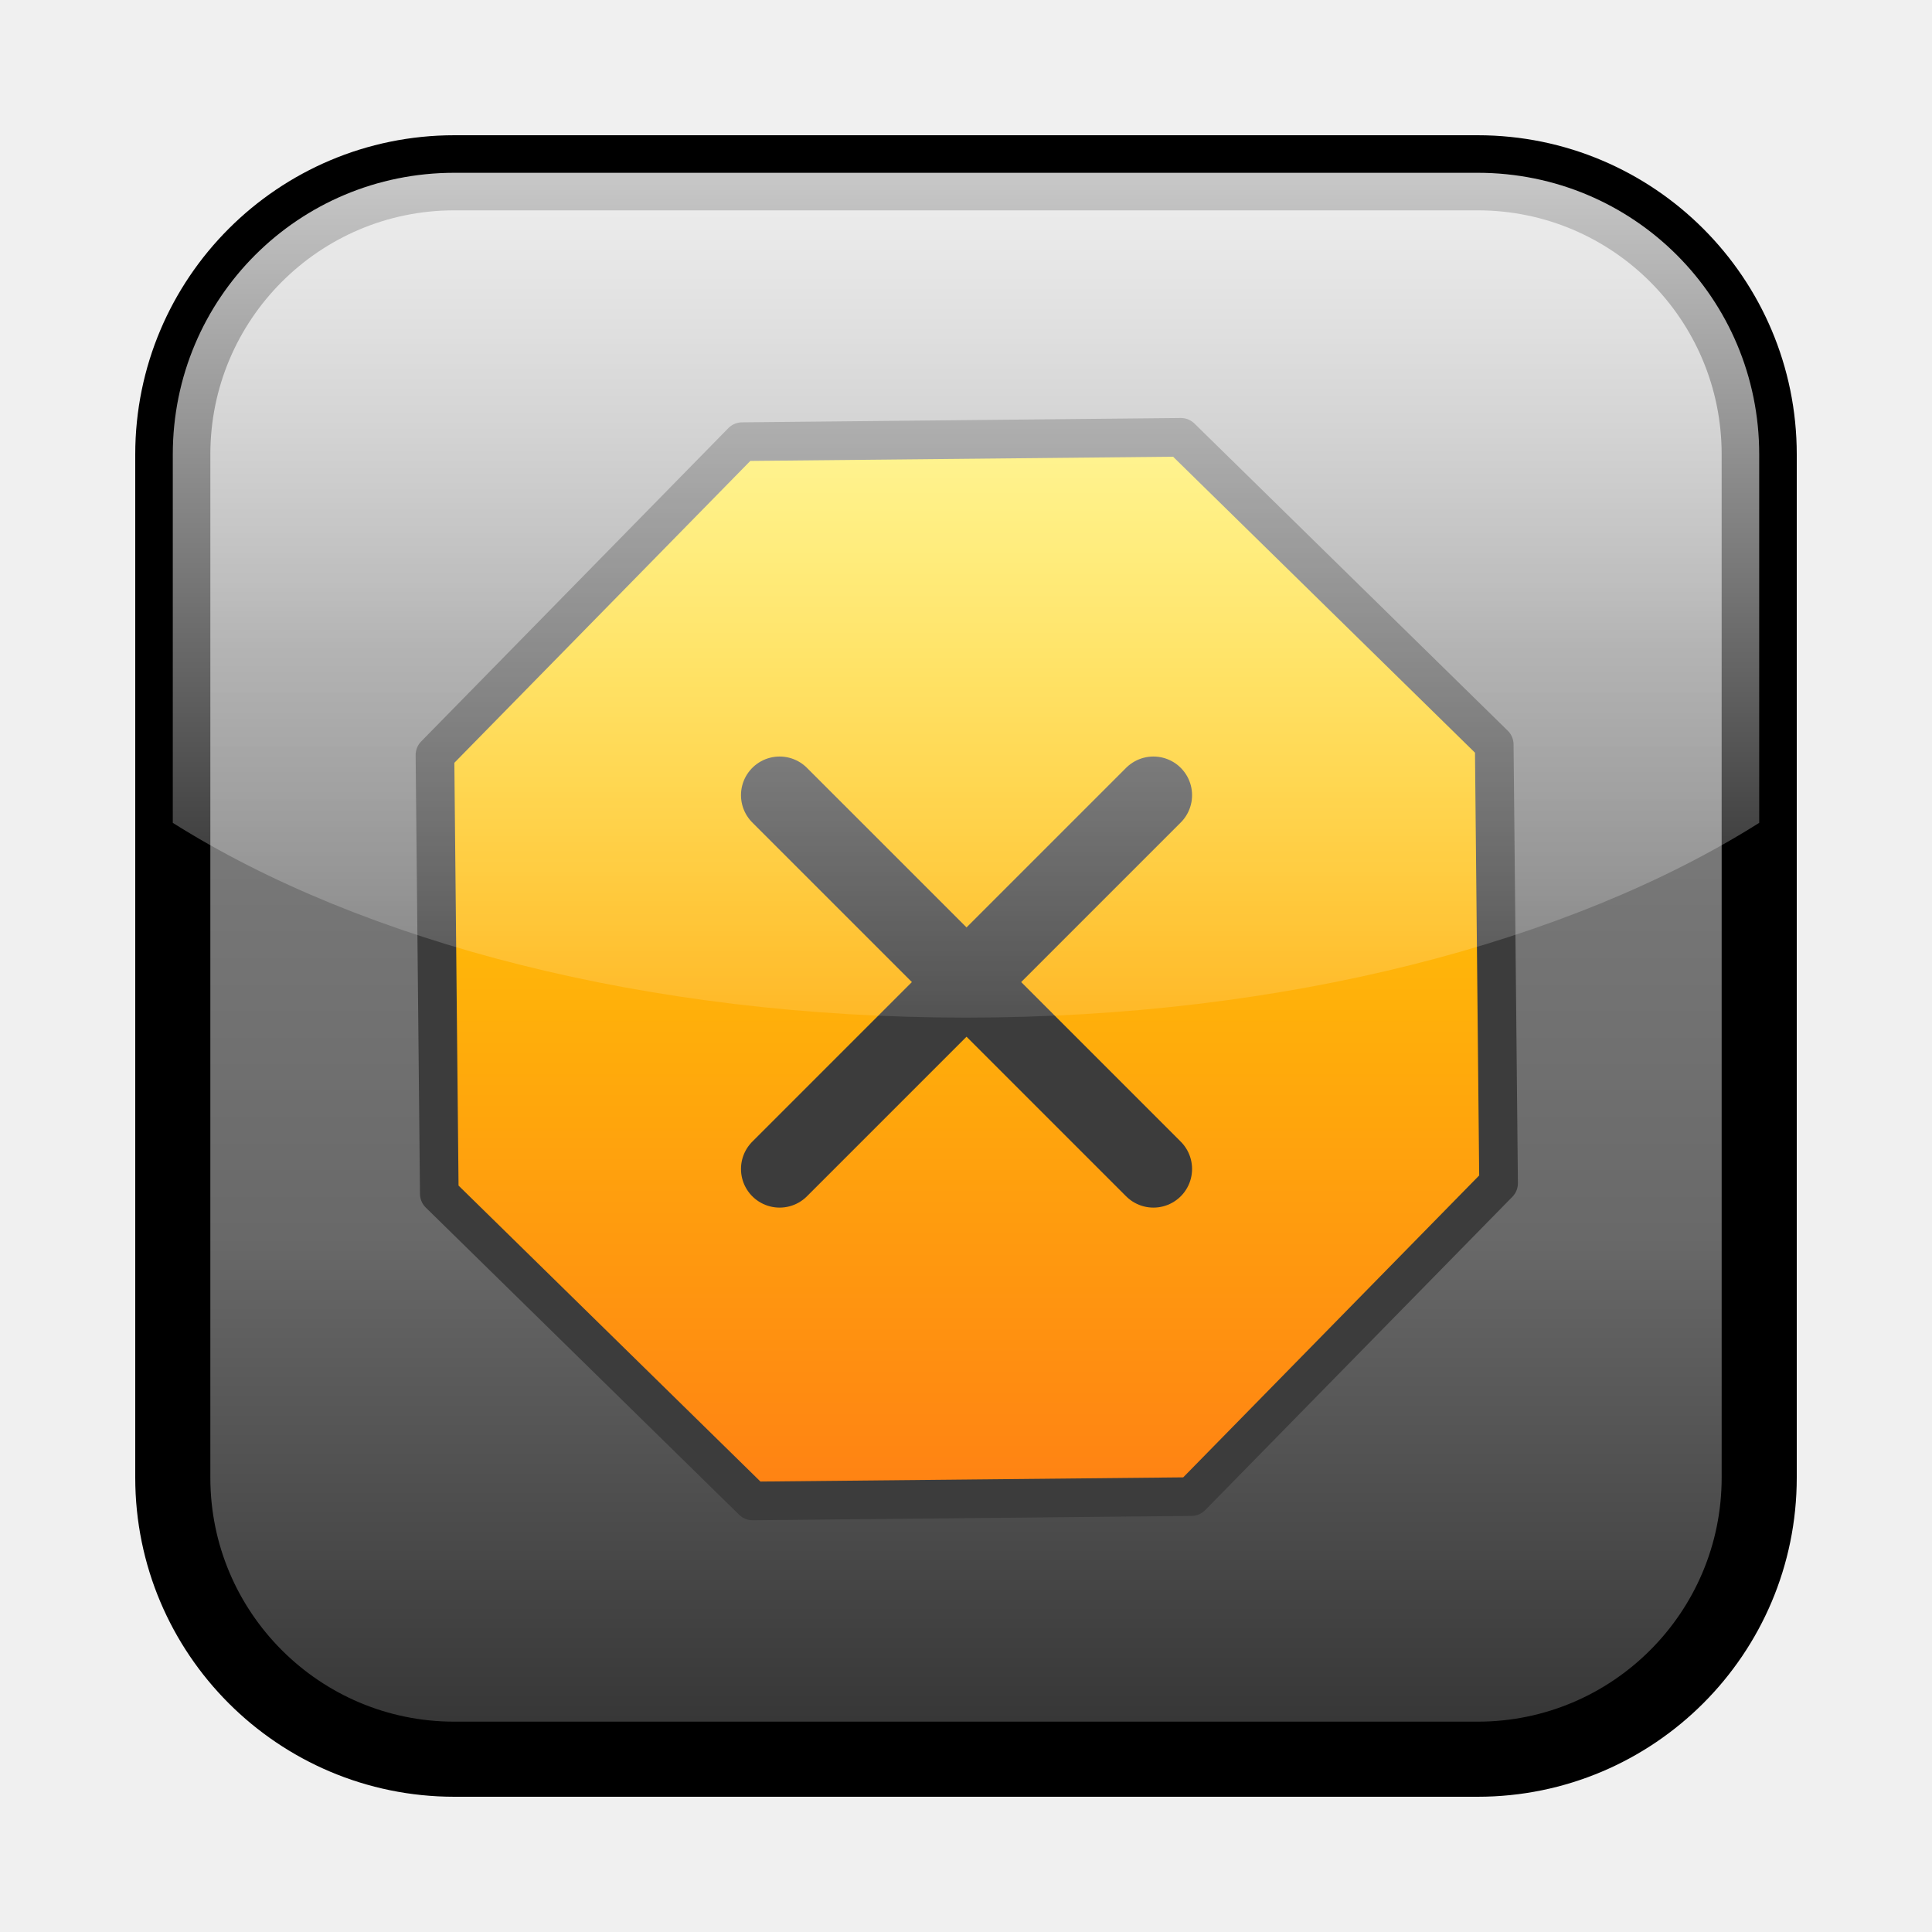
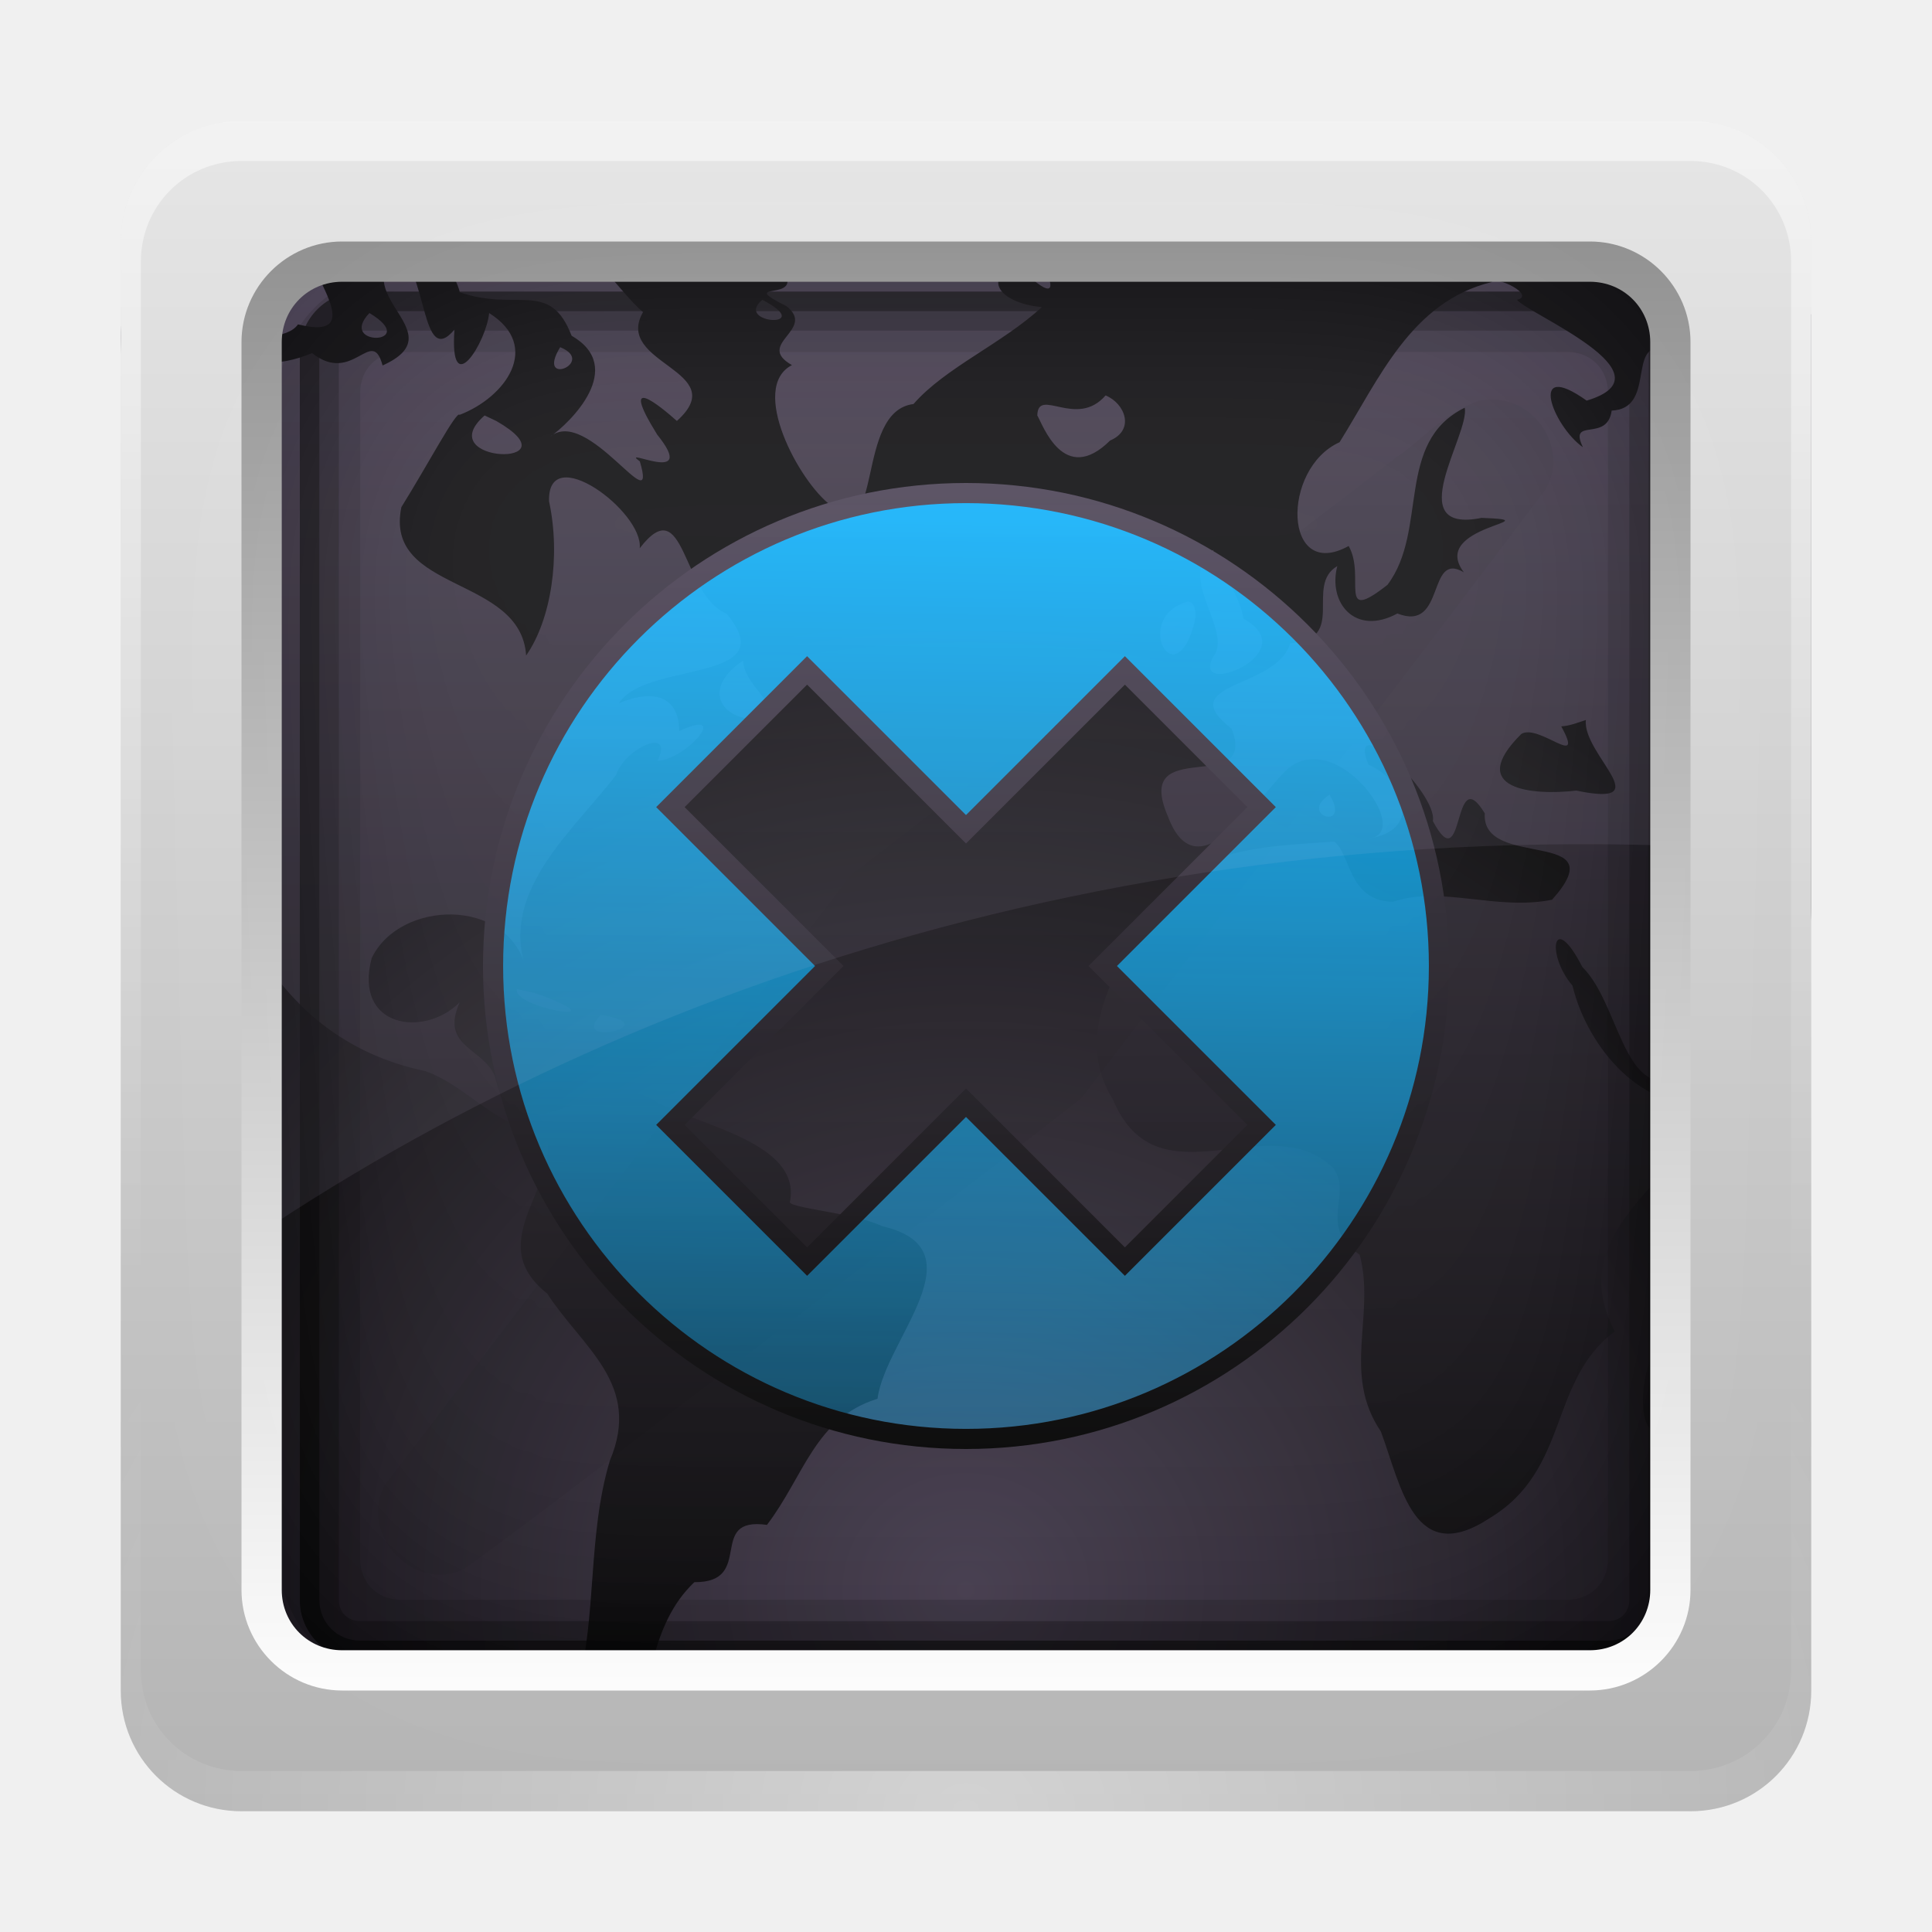
- <svg xmlns="http://www.w3.org/2000/svg" xmlns:xlink="http://www.w3.org/1999/xlink" version="1.0" width="250" height="250" id="svg2">
-   <defs id="defs4">
+ <svg xmlns="http://www.w3.org/2000/svg" xmlns:xlink="http://www.w3.org/1999/xlink" version="1.0" width="96" height="96" id="svg2408">
+   <defs id="defs2410">
+     <linearGradient id="linearGradient4145">
+       <stop style="stop-color:#00b1ff;stop-opacity:1;" offset="0" id="stop4147" />
+       <stop style="stop-color:#00b1ff;stop-opacity:0;" offset="1" id="stop4149" />
+     </linearGradient>
+     <linearGradient id="linearGradient3224">
+       <stop id="stop3226" style="stop-color:#42394b;stop-opacity:1" offset="0" />
+       <stop id="stop3228" style="stop-color:#000000;stop-opacity:1" offset="1" />
+     </linearGradient>
+     <linearGradient id="linearGradient3465">
+       <stop id="stop3467" style="stop-color:#919191;stop-opacity:1" offset="0" />
+       <stop id="stop3469" style="stop-color:#fdfdfd;stop-opacity:1" offset="1" />
+     </linearGradient>
+     <linearGradient id="linearGradient3187">
+       <stop id="stop3189" style="stop-color:#b4b4b4;stop-opacity:1" offset="0" />
+       <stop id="stop3191" style="stop-color:#e6e6e6;stop-opacity:1" offset="1" />
+     </linearGradient>
+     <linearGradient x1="45.448" y1="92.54" x2="45.448" y2="7.017" id="ButtonShadow" gradientUnits="userSpaceOnUse" gradientTransform="scale(1.005865,0.994169)">
+       <stop id="stop3750" style="stop-color:#000000;stop-opacity:1" offset="0" />
+       <stop id="stop3752" style="stop-color:#000000;stop-opacity:0.588" offset="1" />
+     </linearGradient>
+     <linearGradient id="linearGradient3737">
+       <stop id="stop3739" style="stop-color:#ffffff;stop-opacity:1" offset="0" />
+       <stop id="stop3741" style="stop-color:#ffffff;stop-opacity:0" offset="1" />
+     </linearGradient>
+     <filter color-interpolation-filters="sRGB" id="filter3174">
+       <feGaussianBlur id="feGaussianBlur3176" stdDeviation="1.71" />
+     </filter>
+     <linearGradient x1="36.357" y1="6" x2="36.357" y2="63.893" id="linearGradient3188" xlink:href="#linearGradient3737" gradientUnits="userSpaceOnUse" />
+     <linearGradient x1="48" y1="90" x2="48" y2="5.988" id="linearGradient3427" xlink:href="#linearGradient3187" gradientUnits="userSpaceOnUse" />
+     <radialGradient cx="47.098" cy="78.287" r="38.957" fx="47.098" fy="78.287" id="radialGradient3205" xlink:href="#linearGradient3224" gradientUnits="userSpaceOnUse" gradientTransform="matrix(1.383005,-1.0350102e-8,0,1.312393,-18.03892,-24.21873)" />
+     <linearGradient x1="43.179" y1="13" x2="43.179" y2="83.295" id="linearGradient3279" xlink:href="#linearGradient3465" gradientUnits="userSpaceOnUse" gradientTransform="matrix(1.029412,0,0,1.029412,-1.411765,-1.411765)" />
+     <linearGradient id="linearGradient3737-7">
+       <stop id="stop3739-2" style="stop-color:#ffffff;stop-opacity:1;" offset="0" />
+       <stop id="stop3741-7" style="stop-color:#ffffff;stop-opacity:0" offset="1" />
+     </linearGradient>
+     <radialGradient cx="48" cy="90.172" r="42" fx="48" fy="90.172" id="radialGradient2874" xlink:href="#linearGradient3737-7" gradientUnits="userSpaceOnUse" gradientTransform="matrix(1.157313,0,0,0.9959077,-7.551021,0.1971319)" />
+     <linearGradient id="linearGradient3737-4">
+       <stop id="stop3739-8" style="stop-color:#ffffff;stop-opacity:1" offset="0" />
+       <stop id="stop3741-71" style="stop-color:#ffffff;stop-opacity:0" offset="1" />
+     </linearGradient>
+     <clipPath id="clipPath3613">
+       <rect width="84" height="84" rx="6" ry="6" x="6" y="6" id="rect3615" style="fill:#ffffff;fill-opacity:1;fill-rule:nonzero;stroke:none" />
+     </clipPath>
+     <filter x="-0.192" y="-0.192" width="1.384" height="1.384" color-interpolation-filters="sRGB" id="filter3794">
+       <feGaussianBlur id="feGaussianBlur3796" stdDeviation="5.28" />
+     </filter>
+     <linearGradient x1="48" y1="20.221" x2="48" y2="138.661" id="linearGradient2908" xlink:href="#linearGradient3737-4" gradientUnits="userSpaceOnUse" />
+     <linearGradient x1="45.448" y1="92.54" x2="45.448" y2="7.017" id="ButtonShadow-0" gradientUnits="userSpaceOnUse" gradientTransform="matrix(1.005865,0,0,0.994169,100,0)">
+       <stop id="stop3750-8" style="stop-color:#000000;stop-opacity:1" offset="0" />
+       <stop id="stop3752-5" style="stop-color:#000000;stop-opacity:0.588" offset="1" />
+     </linearGradient>
+     <linearGradient x1="32.251" y1="6.132" x2="32.251" y2="90.239" id="linearGradient3780" xlink:href="#ButtonShadow-0" gradientUnits="userSpaceOnUse" gradientTransform="matrix(1.02381,0,0,1.011905,-1.142857,-98.07143)" />
+     <linearGradient x1="32.251" y1="6.132" x2="32.251" y2="90.239" id="linearGradient3772" xlink:href="#ButtonShadow-0" gradientUnits="userSpaceOnUse" gradientTransform="matrix(1.02381,0,0,1.011905,-1.142857,-98.07143)" />
+     <linearGradient x1="32.251" y1="6.132" x2="32.251" y2="90.239" id="linearGradient3725" xlink:href="#ButtonShadow-0" gradientUnits="userSpaceOnUse" gradientTransform="matrix(1.02381,0,0,1.011905,-1.142857,-98.07143)" />
+     <linearGradient x1="32.251" y1="6.132" x2="32.251" y2="90.239" id="linearGradient3721" xlink:href="#ButtonShadow-0" gradientUnits="userSpaceOnUse" gradientTransform="translate(0,-97)" />
+     <linearGradient x1="32.251" y1="6.132" x2="32.251" y2="90.239" id="linearGradient3224-3" xlink:href="#ButtonShadow-0" gradientUnits="userSpaceOnUse" gradientTransform="matrix(1.02381,0,0,1.011905,-1.142857,-98.07143)" />
+     <linearGradient xlink:href="#linearGradient3737-4" id="linearGradient3053" gradientUnits="userSpaceOnUse" x1="48" y1="20.221" x2="48" y2="138.661" />
    <linearGradient id="linearGradient3304">
      <stop id="stop3306" style="stop-color:#ff8313;stop-opacity:1" offset="0" />
      <stop id="stop3308" style="stop-color:#ffe400;stop-opacity:1" offset="1" />
    </linearGradient>
-     <linearGradient id="linearGradient3284">
-       <stop id="stop3286" style="stop-color:#ffffff;stop-opacity:0.784" offset="0" />
-       <stop id="stop3288" style="stop-color:#ffffff;stop-opacity:0.118" offset="1" />
+     <linearGradient xlink:href="#linearGradient3304" id="linearGradient3023" gradientUnits="userSpaceOnUse" gradientTransform="matrix(1.214689,0,0,1.214689,-90,-246.6949)" x1="143.75" y1="334.5" x2="143.75" y2="276" />
+     <linearGradient id="linearGradient3045">
+       <stop id="stop3047" style="stop-color:#ff8313;stop-opacity:1" offset="0" />
+       <stop id="stop3049" style="stop-color:#ffe400;stop-opacity:1" offset="1" />
    </linearGradient>
-     <linearGradient id="linearGradient3170">
-       <stop id="stop3172" style="stop-color:#323232;stop-opacity:1" offset="0" />
-       <stop id="stop3216" style="stop-color:#696969;stop-opacity:1" offset="0.33" />
-       <stop id="stop3218" style="stop-color:#7f7f7f;stop-opacity:1" offset="0.692" />
-       <stop id="stop3212" style="stop-color:#b4b4b4;stop-opacity:1" offset="1" />
+     <linearGradient xlink:href="#linearGradient3224" id="linearGradient3934" x1="51.244" y1="6.95" x2="51.244" y2="120.35" gradientUnits="userSpaceOnUse" />
+     <linearGradient xlink:href="#linearGradient3224" id="linearGradient3944" gradientUnits="userSpaceOnUse" x1="50.044" y1="12.35" x2="48.844" y2="120.05" />
+     <linearGradient xlink:href="#linearGradient3224" id="linearGradient3948" gradientUnits="userSpaceOnUse" x1="50.044" y1="12.35" x2="48.844" y2="120.05" />
+     <radialGradient cx="47.098" cy="78.287" r="38.957" fx="47.098" fy="78.287" id="radialGradient3205-1" xlink:href="#linearGradient3224-6" gradientUnits="userSpaceOnUse" gradientTransform="matrix(1.383005,-1.0350102e-8,0,1.312393,-18.03892,-24.21873)" />
+     <linearGradient id="linearGradient3224-6">
+       <stop id="stop3226-2" style="stop-color:#42394b;stop-opacity:1" offset="0" />
+       <stop id="stop3228-1" style="stop-color:#000000;stop-opacity:1" offset="1" />
    </linearGradient>
-     <linearGradient x1="325.5" y1="45" x2="325.5" y2="135" id="linearGradient3191" xlink:href="#linearGradient3284" gradientUnits="userSpaceOnUse" gradientTransform="matrix(1.214689,0,0,1.214689,-270.3814,-32.30227)" />
-     <linearGradient x1="322" y1="215" x2="322" y2="43.264" id="linearGradient3194" xlink:href="#linearGradient3170" gradientUnits="userSpaceOnUse" gradientTransform="matrix(1.214689,0,0,1.214689,-270.3814,-32.30227)" />
-     <linearGradient x1="56.54" y1="231.386" x2="56.54" y2="-116.647" id="linearGradient8339" xlink:href="#linearGradient3304" gradientUnits="userSpaceOnUse" />
+     <linearGradient x1="48" y1="90" x2="48" y2="5.988" id="linearGradient3427-0" xlink:href="#linearGradient3187-5" gradientUnits="userSpaceOnUse" />
+     <linearGradient id="linearGradient3187-5">
+       <stop id="stop3189-3" style="stop-color:#b4b4b4;stop-opacity:1" offset="0" />
+       <stop id="stop3191-2" style="stop-color:#e6e6e6;stop-opacity:1" offset="1" />
+     </linearGradient>
+     <linearGradient x1="36.357" y1="6" x2="36.357" y2="63.893" id="linearGradient3188-1" xlink:href="#linearGradient3737-9" gradientUnits="userSpaceOnUse" />
+     <linearGradient id="linearGradient3737-9">
+       <stop id="stop3739-7" style="stop-color:#ffffff;stop-opacity:1" offset="0" />
+       <stop id="stop3741-6" style="stop-color:#ffffff;stop-opacity:0" offset="1" />
+     </linearGradient>
+     <linearGradient x1="43.179" y1="13" x2="43.179" y2="83.295" id="linearGradient3279-8" xlink:href="#linearGradient3465-2" gradientUnits="userSpaceOnUse" gradientTransform="matrix(1.029412,0,0,1.029412,-1.411765,-1.411765)" />
+     <linearGradient id="linearGradient3465-2">
+       <stop id="stop3467-0" style="stop-color:#919191;stop-opacity:1" offset="0" />
+       <stop id="stop3469-6" style="stop-color:#fdfdfd;stop-opacity:1" offset="1" />
+     </linearGradient>
+     <radialGradient cx="48" cy="90.172" r="42" fx="48" fy="90.172" id="radialGradient2874-4" xlink:href="#linearGradient3737-7-3" gradientUnits="userSpaceOnUse" gradientTransform="matrix(1.157313,0,0,0.9959077,-7.551021,0.1971319)" />
+     <linearGradient id="linearGradient3737-7-3">
+       <stop id="stop3739-2-3" style="stop-color:#ffffff;stop-opacity:1" offset="0" />
+       <stop id="stop3741-7-6" style="stop-color:#ffffff;stop-opacity:0" offset="1" />
+     </linearGradient>
+     <linearGradient x1="48" y1="20.221" x2="48" y2="138.661" id="linearGradient2908-9" xlink:href="#linearGradient3737-4-0" gradientUnits="userSpaceOnUse" />
+     <linearGradient id="linearGradient3737-4-0">
+       <stop id="stop3739-8-4" style="stop-color:#ffffff;stop-opacity:1" offset="0" />
+       <stop id="stop3741-71-8" style="stop-color:#ffffff;stop-opacity:0" offset="1" />
+     </linearGradient>
+     <clipPath id="clipPath3613-5">
+       <rect width="84" height="84" rx="6" ry="6" x="6" y="6" id="rect3615-1" style="fill:#ffffff;fill-opacity:1;fill-rule:nonzero;stroke:none" />
+     </clipPath>
+     <filter x="-0.192" y="-0.192" width="1.384" height="1.384" color-interpolation-filters="sRGB" id="filter3794-2">
+       <feGaussianBlur id="feGaussianBlur3796-9" stdDeviation="5.28" />
+     </filter>
+     <linearGradient xlink:href="#linearGradient3187-5" id="linearGradient4094" gradientUnits="userSpaceOnUse" x1="48" y1="90" x2="48" y2="5.988" />
+     <linearGradient xlink:href="#linearGradient3737-9" id="linearGradient4096" gradientUnits="userSpaceOnUse" x1="36.357" y1="6" x2="36.357" y2="63.893" />
+     <linearGradient xlink:href="#linearGradient3465-2" id="linearGradient4098" gradientUnits="userSpaceOnUse" gradientTransform="matrix(1.029412,0,0,1.029412,-1.411765,-1.411765)" x1="43.179" y1="13" x2="43.179" y2="83.295" />
+     <radialGradient xlink:href="#linearGradient3737-7-3" id="radialGradient4100" gradientUnits="userSpaceOnUse" gradientTransform="matrix(1.157313,0,0,0.9959077,-7.551021,0.1971319)" cx="48" cy="90.172" fx="48" fy="90.172" r="42" />
+     <linearGradient xlink:href="#linearGradient3737-4-0" id="linearGradient4102" gradientUnits="userSpaceOnUse" x1="48" y1="20.221" x2="48" y2="138.661" />
+     <radialGradient xlink:href="#linearGradient3224-6" id="radialGradient4113" gradientUnits="userSpaceOnUse" gradientTransform="matrix(1.383005,-1.0350102e-8,0,1.312393,-17.14061,-23.7292)" cx="47.098" cy="78.287" fx="47.098" fy="78.287" r="38.957" />
+     <linearGradient xlink:href="#linearGradient4145" id="linearGradient4151" x1="51.238" y1="34.85" x2="51.544" y2="132.65" gradientUnits="userSpaceOnUse" />
+     <linearGradient x1="59" y1="40" x2="69" y2="40" id="linearGradient4578" xlink:href="#linearGradient5932-3-2-4" gradientUnits="userSpaceOnUse" />
+     <linearGradient id="linearGradient5932-3-2-4">
+       <stop id="stop5934-3-2-9" style="stop-color:#ff7c53;stop-opacity:1" offset="0" />
+       <stop id="stop5940-1-4-5" style="stop-color:#f21919;stop-opacity:1" offset="0.5" />
+       <stop id="stop5942-5-4-7" style="stop-color:#db1414;stop-opacity:1" offset="0.5" />
+       <stop id="stop5936-2-5-0" style="stop-color:#9b1818;stop-opacity:1" offset="1" />
+     </linearGradient>
+     <linearGradient x1="59" y1="88" x2="69" y2="88" id="linearGradient4580" xlink:href="#linearGradient5944-6-9-3" gradientUnits="userSpaceOnUse" />
+     <linearGradient id="linearGradient5944-6-9-3">
+       <stop id="stop5946-9-5-0" style="stop-color:#f0f0f0;stop-opacity:1" offset="0" />
+       <stop id="stop5952-4-9-7" style="stop-color:#e6e6e6;stop-opacity:1" offset="0.5" />
+       <stop id="stop5954-4-7-2" style="stop-color:#d2d2d2;stop-opacity:1" offset="0.5" />
+       <stop id="stop5948-6-2-1" style="stop-color:#bebebe;stop-opacity:1" offset="1" />
+     </linearGradient>
+     <radialGradient cx="63.335" cy="63.28" r="1.74" fx="63.335" fy="63.28" id="radialGradient4582" xlink:href="#linearGradient5960-0-4-4" gradientUnits="userSpaceOnUse" gradientTransform="matrix(0.644005,-1.4508695e-6,1.4508659e-6,0.6440034,22.6991,22.75571)" />
+     <linearGradient id="linearGradient5960-0-4-4">
+       <stop id="stop5962-7-7-5" style="stop-color:#c1c1c1;stop-opacity:1" offset="0" />
+       <stop id="stop5964-4-1-8" style="stop-color:#3f3f3f;stop-opacity:1" offset="1" />
+     </linearGradient>
+     <linearGradient xlink:href="#linearGradient4145" id="linearGradient4231" gradientUnits="userSpaceOnUse" x1="51.238" y1="34.85" x2="51.544" y2="132.65" />
+     <linearGradient xlink:href="#linearGradient4145" id="linearGradient4233" gradientUnits="userSpaceOnUse" x1="51.238" y1="34.85" x2="51.544" y2="132.65" />
+     <linearGradient xlink:href="#linearGradient4145" id="linearGradient4251" x1="48.7" y1="15" x2="47.9" y2="141" gradientUnits="userSpaceOnUse" />
+     <radialGradient cx="63.98" cy="61.949" r="58.02" fx="63.98" fy="61.949" id="radialGradient4197" xlink:href="#linearGradient5226-7" gradientUnits="userSpaceOnUse" gradientTransform="matrix(1.090012,0,0,0.8408658,79.661,80.49175)" />
+     <linearGradient id="linearGradient5226-7">
+       <stop id="stop5228-2" style="stop-color:#227395;stop-opacity:1" offset="0" />
+       <stop id="stop5230-4" style="stop-color:#44a2c9;stop-opacity:1" offset="1" />
+     </linearGradient>
+     <linearGradient xlink:href="#linearGradient3224" id="linearGradient5311" x1="218.4" y1="27.9" x2="218.7" y2="109.8" gradientUnits="userSpaceOnUse" gradientTransform="translate(-169.2,-20.7)" />
+     <linearGradient id="linearGradient3304-5">
+       <stop id="stop3306-1" style="stop-color:#ff8313;stop-opacity:1" offset="0" />
+       <stop id="stop3308-2" style="stop-color:#ffe400;stop-opacity:1" offset="1" />
+     </linearGradient>
+     <linearGradient xlink:href="#linearGradient3224" id="linearGradient5366" x1="151.651" y1="141.48" x2="171.294" y2="141.48" gradientUnits="userSpaceOnUse" />
+     <linearGradient xlink:href="#linearGradient3224-6-4" id="linearGradient5544" x1="145.3" y1="22.8" x2="146" y2="75.9" gradientUnits="userSpaceOnUse" gradientTransform="matrix(0.4615385,0,0,0.4615385,-18.87692,21.25384)" />
+     <linearGradient id="linearGradient3224-6-4">
+       <stop id="stop3226-2-4" style="stop-color:#42394b;stop-opacity:1" offset="0" />
+       <stop id="stop3228-1-6" style="stop-color:#000000;stop-opacity:1" offset="1" />
+     </linearGradient>
+     <linearGradient y2="102.121" x2="144.009" y1="22.8" x1="145.3" gradientTransform="matrix(0.9038461,0,0,0.9038461,-82.96731,3.259615)" gradientUnits="userSpaceOnUse" id="linearGradient3315" xlink:href="#linearGradient4145" />
+     <linearGradient xlink:href="#linearGradient3224" id="linearGradient5399" x1="389.211" y1="61.049" x2="389.211" y2="109.499" gradientUnits="userSpaceOnUse" gradientTransform="translate(-331.7612,-37.34853)" />
  </defs>
-   <rect width="205.282" height="205.282" rx="36.441" ry="36.441" x="22.359" y="22.359" id="rect3168" style="fill:url(#linearGradient3194);fill-opacity:1;stroke:#000000;stroke-width:9.718;stroke-linejoin:round;stroke-miterlimit:4;stroke-dasharray:none;stroke-opacity:1" />
-   <path d="M 132.332,235.803 L -15.709,237.271 L -121.428,133.628 L -122.896,-14.413 L -19.253,-120.132 L 128.789,-121.6 L 234.507,-17.957 L 235.975,130.085 L 132.332,235.803 z" transform="matrix(0.3835182,0,0,0.3835182,103.4155,103.2243)" id="path8331" style="opacity:1;fill:url(#linearGradient8339);fill-opacity:1;stroke:#3c3c3c;stroke-width:13.037;stroke-linecap:round;stroke-linejoin:round;stroke-miterlimit:4;stroke-dasharray:none;stroke-dashoffset:8;stroke-opacity:1" />
-   <path d="M 100.883,102.894 L 149.253,151.264" id="path8341" style="fill:none;fill-rule:evenodd;stroke:#3c3c3c;stroke-width:10;stroke-linecap:round;stroke-linejoin:miter;stroke-miterlimit:4;stroke-dasharray:none;stroke-opacity:1" />
-   <path d="M 149.253,102.894 L 100.883,151.264" id="path8343" style="fill:none;fill-rule:evenodd;stroke:#3c3c3c;stroke-width:10;stroke-linecap:round;stroke-linejoin:miter;stroke-miterlimit:4;stroke-dasharray:none;stroke-opacity:1" />
-   <path d="M 58.799,22.359 C 38.611,22.359 22.359,38.611 22.359,58.799 L 22.359,106.476 C 46.761,121.866 83.701,131.681 125,131.681 C 166.299,131.681 203.239,121.866 227.641,106.476 L 227.641,58.799 C 227.641,38.611 211.389,22.359 191.201,22.359 L 58.799,22.359 z" id="rect3404" style="fill:url(#linearGradient3191);fill-opacity:1;stroke:none;stroke-width:8;stroke-linejoin:round;stroke-miterlimit:4;stroke-dasharray:none;stroke-opacity:1" />
+   <rect style="fill:url(#radialGradient4113);fill-opacity:1;stroke:none" id="rect3461-7" y="8.744" x="9.039" ry="6.173" rx="5.853" height="78.516" width="77.915" />
+   <path d="m 36.274,7.499 c 1.65,2.217 0.113,5.918 2.601,5.882 1.212,1.714 -2.415,0.511 0.204,1.832 1.506,1.187 -1.593,1.865 0.272,2.929 -2.15,1.11 0.348,5.804 1.945,6.979 2.628,2.213 1.162,-4.686 4.095,-5.045 1.593,-1.82 4.392,-2.988 6.379,-4.818 -1.942,-0.158 -3.076,-1.367 -1.237,-2.116 3.385,3.47 0.849,-1.644 -1.025,-2.453 1.813,-0.577 3.577,-0.154 3.325,-1.651 1.916,-1.403 -1.842,-1.855 -3.184,-1.538 -4.458,0 -8.917,0 -13.375,0 z m -27.802,1.448 c -2.45,0.698 -2.621,6.555 -0.158,3.303 0.604,-1.335 3.397,-2.945 0.158,-3.303 z m 11.446,0.204 c -1.412,2.215 0.205,3.991 1.38,1.289 0.832,-1.128 -0.618,-1.248 -1.38,-1.289 z m 3.529,0.498 c -2.729,1.265 -0.673,4.216 -0.605,4.872 2.875,0.995 4.473,-0.65 5.561,2.161 2.735,1.577 -0.054,4.317 -1.081,5.031 1.849,-1.611 5.404,4.38 4.472,1.215 -1.112,-0.812 2.985,1.305 0.86,-1.335 -1.956,-3.153 0.155,-1.411 0.98,-0.676 2.805,-2.516 -3.174,-2.82 -1.681,-5.41 -1.308,-1.06 -3.023,-4.269 -5.339,-3.642 -1.55,2.006 -0.214,-4.37 -2.489,-1.18 -0.118,1.783 -0.043,4.046 -0.706,0.957 -0.444,-0.541 0.764,-1.798 0.027,-1.994 z m -5.565,0.023 c -1.832,0.611 -1.733,3.086 0.519,3.352 0.771,-0.88 0.306,-3.185 -0.519,-3.352 z m -7.148,0.792 c -2.379,0.564 -1.408,2.483 -0.68,3.023 -2.945,0.738 4.496,0.943 0.793,1.41 -3.081,1.231 2.967,2.681 3.959,1.222 3.804,0.931 0.137,-3.047 -0.197,-5.203 -1.613,-1.731 -0.064,3.992 -1.522,0.184 -0.509,1.131 -2.127,0.167 -2.353,-0.637 z m 75.601,0.249 c -3.192,1.25 1.984,5.966 0.698,1.675 -0.128,-0.518 0.288,-1.887 -0.698,-1.675 z m -66.666,1.9 c -2.294,2.157 2.916,3.94 -0.659,5.547 -0.536,-2.003 -1.458,1.002 -3.503,-0.615 -3.516,1.464 -5.314,-0.763 -8.258,-2.29 -1.768,-0.22 -1.104,1.681 -1.221,3.46 0,4.918 0,9.837 0,14.755 1.733,1.824 0.676,0.805 0,0.302 0.951,3.242 -0.42,7.98 3.331,9.866 0.638,1.183 3.313,6.223 3.436,4.715 -1.341,-1.405 -2.717,-5.617 -0.448,-1.863 2.033,3.569 4.775,5.883 8.78,6.733 2.19,0.745 3.991,3.307 5.917,2.743 1.089,2.872 -3.227,5.63 0.145,8.309 1.761,2.712 4.716,4.49 3.116,8.298 -1.119,3.718 -0.64,7.77 -1.608,11.234 -0.3,2.109 2.938,7.461 2.657,3.175 0.946,-2.978 0.921,-6.256 3.148,-8.365 3.047,0.024 0.582,-3.278 3.607,-2.846 1.846,-2.42 2.38,-5.307 5.495,-6.268 0.372,-2.938 5.179,-7.437 0.213,-8.58 -1.35,-0.665 -4.824,-0.905 -4.559,-1.233 0.538,-2.915 -4.493,-3.745 -6.634,-4.937 -2.811,-1.996 -7.034,3.316 -8.025,-1.261 -0.591,-1.44 -2.751,-1.463 -1.758,-3.685 -1.789,1.78 -5.289,1.239 -4.373,-2.199 1.392,-2.896 6.736,-3.033 7.646,0.45 -1.264,-3.841 2.444,-6.831 4.503,-9.564 0.419,-1.306 2.91,-2.428 2.053,-0.692 1.46,-0.053 3.673,-2.689 1.079,-1.472 -0.037,-2.404 -2.273,-1.72 -2.998,-1.379 1.344,-2.134 8.245,-0.967 5.355,-4.455 -2.239,-0.908 -2.053,-6.204 -4.318,-3.254 0.191,-1.818 -4.61,-5.377 -4.505,-2.328 0.586,2.728 0.107,5.871 -1.14,7.659 -0.26,-3.998 -7.076,-3.114 -6.199,-7.374 1.269,-2.03 2.753,-4.838 2.894,-4.585 2.275,-0.869 4.105,-3.397 1.468,-5.058 -0.141,1.448 -1.983,4.436 -1.724,0.822 -1.706,2.023 -1.316,-3.219 -2.914,-3.763 z m 54.45,1.403 c -3.996,0.978 -5.58,4.796 -7.557,7.958 -2.914,1.314 -2.803,6.958 0.452,5.156 0.871,1.522 -0.61,3.922 1.928,1.931 2.047,-2.71 0.358,-7.093 3.841,-8.802 0.254,1.329 -3.213,6.29 0.837,5.474 3.662,0.138 -2.662,0.365 -0.881,2.705 -1.85,-1.098 -0.889,2.999 -3.304,2.046 -2.092,1.139 -3.464,-0.529 -2.985,-2.355 -1.646,0.961 0.518,3.67 -2.34,3.833 -0.64,2.274 -5.903,1.931 -2.91,4.246 1.329,3.445 -4.952,0.216 -3.169,4.351 1.525,4.088 4.722,-1.355 6.019,-2.406 2.502,-1.942 6.211,3.311 3.959,3.506 2.525,-0.339 2.006,-2.741 -0.017,-3.671 -1.093,-2.835 3.459,1.39 3.207,2.812 1.606,3.008 0.945,-3.08 2.579,-0.385 -0.191,2.843 6.574,0.669 3.344,4.292 -2.777,0.56 -5.51,-0.716 -7.901,0.101 -2.225,-0.02 -2.113,-2.398 -2.924,-2.994 -2.83,0.23 -6.328,0.204 -8.223,2.491 -2.049,2.812 -5.004,6.744 -2.771,10.335 2.235,5.321 7.777,0.276 10.963,3.419 0.947,1.31 -0.821,2.868 1.297,4.287 0.797,3.024 -0.904,5.894 1.052,8.785 1.012,2.718 1.64,6.787 5.406,4.303 3.986,-2.399 2.924,-6.823 6.213,-9.273 -2.602,-5.038 3.184,-7.247 4.627,-11.337 -3.154,0.462 -5.964,-2.684 -6.726,-5.85 -1.325,-1.538 -0.984,-3.805 0.496,-0.916 2.034,1.972 2.078,7.823 5.841,4.813 1.72,-0.72 6.419,-3.466 2.675,-4.715 -2.413,1.748 -5.075,-5.224 -1.532,-1.18 2.576,1.093 4.38,1.745 4.38,-1.88 0,-9.766 0,-19.665 0,-29.497 -0.802,0.82 -2.864,2.335 -3.904,1.329 -1.79,0.249 -4.154,3.734 -3.591,0.366 -1.556,-0.103 -0.279,3.021 -2.417,3.108 -0.215,1.606 -2.16,0.297 -1.429,1.822 -1.501,-1.065 -2.771,-4.427 0.186,-2.317 4.391,-1.318 -2.896,-4.29 -3.458,-5.009 0.945,-0.227 -1.029,-1.212 -1.267,-0.882 z m -36.24,0.882 c -1.462,1.218 2.779,1.448 0,0 z m -19.522,0.656 c -1.635,1.71 2.603,1.572 0,0 z m 9.478,1.697 c -1.238,2.029 1.829,0.749 0,0 z m 27.101,2.398 c -1.449,1.669 -3.362,-0.439 -3.393,0.995 0.263,0.433 1.315,3.527 3.619,1.244 1.237,-0.522 0.75,-1.837 -0.226,-2.24 z m -30.856,0.995 c -2.749,2.401 4.668,2.623 0.582,0.275 l -0.582,-0.275 z m 36.262,6.651 c -1.979,1.291 0.949,4.033 -0.043,5.321 -1.24,2.161 4.608,-0.152 1.485,-1.877 -0.223,-1.482 -1.83,-3.289 -1.442,-3.444 z m -1.335,2.601 c -2.757,0.78 -0.626,4.806 0.351,1.014 0.055,-0.22 0.129,-1.021 -0.351,-1.014 z m -22.079,2.918 c -2.565,1.75 -0.398,3.496 1.482,2.709 -0.386,-1.056 -1.464,-1.721 -1.482,-2.709 z m 48.455,2.941 c 1.28,0.646 -2.346,1.75 -0.05,2.887 1.336,1.572 0.832,4.945 -1.339,2.558 0.403,-2.666 -2.944,-4.657 1.389,-5.445 z m -6.583,0.023 c -0.174,1.713 3.694,4.375 -0.475,3.506 -2.205,0.259 -5.507,-0.067 -2.729,-2.816 0.878,-0.527 3.182,1.819 1.983,-0.374 0.425,-0.027 0.821,-0.188 1.222,-0.317 z m -12.736,3.71 c -1.608,1.036 1.112,1.831 0,0 z m -40.379,9.659 c -0.271,0.905 5.086,1.822 1.389,0.372 l -0.551,-0.194 -0.838,-0.178 z m 4.162,1.289 c -1.625,1.65 3.348,0.493 0,0 z m 54.337,15.134 c -3.531,0.091 -3.061,9.202 -0.6,3.811 0.233,-1.17 1.169,-2.714 0.6,-3.811 z" id="path3522-3" style="fill:url(#linearGradient5311);fill-opacity:1;stroke:none;display:inline" />
+   <path style="opacity:0.05;fill:#000000;fill-opacity:1;fill-rule:evenodd;stroke:none" id="path4654" d="M 73.594,19.875 A 0.987,0.987 0 0 0 73.5,19.906 c -1.862,0.663 -2.986,2.09 -4.156,2.844 a 0.987,0.987 0 0 0 -0.062,0.062 C 60.328,29.679 51.302,36.489 42.375,43.406 a 0.987,0.987 0 0 0 -0.188,0.188 C 34.543,53.605 26.899,63.62 19.25,73.625 a 0.987,0.987 0 0 0 -0.062,0.062 c -1.493,2.413 1.377,5.583 3.906,4.25 A 0.987,0.987 0 0 0 23.188,77.875 c 4.295,-3.099 8.479,-6.431 12.688,-9.594 5.909,-4.542 11.864,-9.03 17.75,-13.625 a 0.987,0.987 0 0 0 0.188,-0.188 C 61.454,44.423 69.179,34.43 76.781,24.344 A 0.987,0.987 0 0 0 76.875,24.188 c 1.064,-2.144 -0.821,-4.645 -3.156,-4.312 a 0.987,0.987 0 0 0 -0.125,0 z" />
+   <path style="opacity:0.6;color:#000000;fill:#000000;fill-opacity:1;fill-rule:nonzero;stroke:none;stroke-width:1;marker:none;visibility:visible;display:inline;overflow:visible;enable-background:accumulate" id="rect3977-9" d="m 17.898,14.49 c -1.662,0 -3,1.338 -3,3 l 0,62 c 0,1.662 1.338,3 3,3 l 62,0 c 1.662,0 3,-1.338 3,-3 l 0,-62 c 0,-1.662 -1.338,-3 -3,-3 l -62,0 z m 0,0.969 62,0 c 1.14,0 2.031,0.891 2.031,2.031 l 0,62 c 0,1.14 -0.891,2.031 -2.031,2.031 l -62,0 c -1.14,0 -2.031,-0.891 -2.031,-2.031 l 0,-62 c 0,-1.14 0.891,-2.031 2.031,-2.031 z" />
+   <g id="layer2" style="display:none">
+     <rect width="86" height="85" rx="6" ry="6" x="5" y="7" id="rect3745" style="opacity:0.9;fill:url(#ButtonShadow);fill-opacity:1;fill-rule:nonzero;stroke:none;filter:url(#filter3174)" />
+   </g>
+   <path style="font-size:medium;font-style:normal;font-variant:normal;font-weight:normal;font-stretch:normal;text-indent:0;text-align:start;text-decoration:none;line-height:normal;letter-spacing:normal;word-spacing:normal;text-transform:none;direction:ltr;block-progression:tb;writing-mode:lr-tb;text-anchor:start;opacity:0.15;color:#000000;fill:#000000;fill-opacity:1;stroke:none;stroke-width:4;marker:none;visibility:visible;display:inline;overflow:visible;enable-background:accumulate;font-family:Abandoned Bitplane;-inkscape-font-specification:Abandoned Bitplane" id="rect3222-3-8" d="m 19.898,13.49 c -3.289,0 -6,2.711 -6,6 l 0,58 c 0,3.289 2.711,6 6,6 l 58,0 c 3.289,0 6,-2.711 6,-6 l 0,-58 c 0,-3.289 -2.711,-6 -6,-6 l -58,0 z m 0,4 58,0 c 1.143,0 2,0.857 2,2 l 0,58 c 0,1.143 -0.857,2 -2,2 l -58,0 c -1.143,0 -2,-0.857 -2,-2 l 0,-58 c 0,-1.143 0.857,-2 2,-2 z" />
+   <path style="opacity:0.3;color:#000000;fill:#000000;fill-opacity:1;fill-rule:nonzero;stroke:none;stroke-width:1;marker:none;visibility:visible;display:inline;overflow:visible;enable-background:accumulate" id="rect3981-0" d="m 17.898,14.49 c -1.662,0 -3,1.338 -3,3 l 0,62 c 0,1.662 1.338,3 3,3 l 62,0 c 1.662,0 3,-1.338 3,-3 l 0,-62 c 0,-1.662 -1.338,-3 -3,-3 l -62,0 z m 0,1.938 62,0 c 0.618,0 1.062,0.444 1.062,1.062 l 0,62 c 0,0.618 -0.444,1.062 -1.062,1.062 l -62,0 c -0.618,0 -1.062,-0.444 -1.062,-1.062 l 0,-62 c 0,-0.618 0.444,-1.062 1.062,-1.062 z" />
+   <path d="M 48,24.5 C 35.028,24.5 24.5,35.028 24.5,48 24.5,60.972 35.028,71.5 48,71.5 60.972,71.5 71.5,60.972 71.5,48 71.5,35.028 60.972,24.5 48,24.5 z M 40.105,33.312 48,41.207 55.895,33.312 62.688,40.105 54.793,48 62.688,55.895 55.895,62.688 48,54.793 40.105,62.688 33.312,55.895 41.207,48 33.312,40.105 40.105,33.312 z" id="path3898" style="fill:url(#linearGradient3315);fill-opacity:1;stroke:url(#linearGradient5399);stroke-opacity:1;display:inline" />
+   <path style="opacity:0.08;fill:#d9c6ed;fill-opacity:1;stroke:none" id="rect3256-3" d="m 14.898,8.74 c -3.242,0 -5.844,2.767 -5.844,6.187 l 0,49.062 C 27.879,50.131 54.866,40.196 86.961,42.208 l 0,-27.281 c 0,-3.42 -2.633,-6.187 -5.875,-6.187 l -66.188,0 z" />
+   <g id="layer1" style="display:inline">
+     <path d="M 12,6 C 8.676,6 6,8.676 6,12 l 0,72 c 0,3.324 2.676,6 6,6 l 72,0 c 3.324,0 6,-2.676 6,-6 L 90,12 C 90,8.676 87.324,6 84,6 L 12,6 z m 5,7 62,0 c 2.216,0 4,1.784 4,4 l 0,62 c 10e-7,2.216 -1.784,4 -4,4 l -62,0 c -2.216,10e-7 -4,-1.784 -4,-4 l 0,-62 c 0,-2.216 1.784,-4 4,-4 z" id="rect2419" style="fill:url(#linearGradient4094);fill-opacity:1;fill-rule:nonzero;stroke:none" />
+     <path d="M 12,6 C 8.676,6 6,8.676 6,12 l 0,2 0,68 0,2 c 0,0.335 0.041,0.651 0.094,0.969 0.049,0.296 0.097,0.597 0.188,0.875 0.01,0.03 0.021,0.064 0.031,0.094 0.099,0.288 0.235,0.547 0.375,0.812 0.145,0.274 0.316,0.536 0.5,0.781 0.184,0.246 0.374,0.473 0.594,0.688 0.44,0.428 0.943,0.815 1.5,1.094 0.279,0.14 0.573,0.247 0.875,0.344 -0.256,-0.1 -0.487,-0.236 -0.719,-0.375 -0.007,-0.004 -0.024,0.004 -0.031,0 -0.032,-0.019 -0.062,-0.043 -0.094,-0.062 -0.12,-0.077 -0.231,-0.164 -0.344,-0.25 -0.106,-0.081 -0.213,-0.161 -0.312,-0.25 C 8.478,88.557 8.309,88.373 8.156,88.188 8.049,88.057 7.938,87.922 7.844,87.781 7.819,87.743 7.805,87.695 7.781,87.656 7.716,87.553 7.651,87.452 7.594,87.344 7.493,87.149 7.388,86.928 7.312,86.719 7.305,86.697 7.289,86.678 7.281,86.656 7.249,86.564 7.245,86.469 7.219,86.375 7.188,86.268 7.148,86.172 7.125,86.062 7.052,85.721 7,85.364 7,85 L 7,83 7,15 7,13 C 7,10.218 9.218,8 12,8 l 2,0 68,0 2,0 c 2.782,0 5,2.218 5,5 l 0,2 0,68 0,2 c 0,0.364 -0.052,0.721 -0.125,1.062 -0.044,0.207 -0.088,0.398 -0.156,0.594 -0.008,0.022 -0.023,0.041 -0.031,0.062 -0.063,0.174 -0.138,0.367 -0.219,0.531 -0.042,0.083 -0.079,0.17 -0.125,0.25 -0.055,0.097 -0.127,0.188 -0.188,0.281 -0.094,0.141 -0.205,0.276 -0.312,0.406 -0.143,0.174 -0.303,0.347 -0.469,0.5 -0.011,0.01 -0.02,0.021 -0.031,0.031 -0.138,0.126 -0.285,0.234 -0.438,0.344 -0.103,0.073 -0.204,0.153 -0.312,0.219 -0.007,0.004 -0.024,-0.004 -0.031,0 -0.232,0.139 -0.463,0.275 -0.719,0.375 0.302,-0.097 0.596,-0.204 0.875,-0.344 0.557,-0.279 1.06,-0.666 1.5,-1.094 0.22,-0.214 0.409,-0.442 0.594,-0.688 0.184,-0.246 0.355,-0.508 0.5,-0.781 0.14,-0.265 0.276,-0.525 0.375,-0.812 0.01,-0.031 0.021,-0.063 0.031,-0.094 0.09,-0.278 0.139,-0.579 0.188,-0.875 C 89.959,84.651 90,84.335 90,84 l 0,-2 0,-68 0,-2 C 90,8.676 87.324,6 84,6 L 12,6 z" id="rect3728" style="opacity:0.5;fill:url(#linearGradient4096);fill-opacity:1;fill-rule:nonzero;stroke:none" />
+     <path d="m 17,12 c -2.753,0 -5,2.247 -5,5 l 0,62 c 0,2.753 2.247,5 5,5 l 62,0 c 2.753,0 5,-2.247 5,-5 l 0,-62 c 0,-2.753 -2.247,-5 -5,-5 l -62,0 z m 0,2 62,0 c 1.679,0 3,1.321 3,3 l 0,62 c 10e-7,1.679 -1.321,3 -3,3 l -62,0 c -1.679,0 -3,-1.321 -3,-3 l 0,-62 c 0,-1.679 1.321,-3 3,-3 z" id="rect3425" style="fill:url(#linearGradient4098);fill-opacity:1;fill-rule:nonzero;stroke:none" />
+     <path d="M 12,90 C 8.676,90 6,87.324 6,84 L 6,82 6,14 6,12 c 0,-0.335 0.041,-0.651 0.094,-0.969 0.049,-0.296 0.097,-0.597 0.188,-0.875 C 6.291,10.126 6.302,10.093 6.312,10.062 6.411,9.775 6.547,9.515 6.688,9.25 6.832,8.976 7.003,8.714 7.188,8.469 7.372,8.223 7.561,7.995 7.781,7.781 8.221,7.353 8.724,6.967 9.281,6.688 9.56,6.548 9.855,6.441 10.156,6.344 9.9,6.444 9.67,6.58 9.438,6.719 c -0.007,0.004 -0.024,-0.004 -0.031,0 -0.032,0.019 -0.062,0.043 -0.094,0.062 -0.12,0.077 -0.231,0.164 -0.344,0.25 -0.106,0.081 -0.213,0.161 -0.312,0.25 C 8.478,7.443 8.309,7.627 8.156,7.812 8.049,7.943 7.938,8.078 7.844,8.219 7.819,8.257 7.805,8.305 7.781,8.344 7.716,8.447 7.651,8.548 7.594,8.656 7.493,8.851 7.388,9.072 7.312,9.281 7.305,9.303 7.289,9.322 7.281,9.344 7.249,9.436 7.245,9.531 7.219,9.625 7.188,9.732 7.148,9.828 7.125,9.938 7.052,10.279 7,10.636 7,11 l 0,2 0,68 0,2 c 0,2.782 2.218,5 5,5 l 2,0 68,0 2,0 c 2.782,0 5,-2.218 5,-5 l 0,-2 0,-68 0,-2 C 89,10.636 88.948,10.279 88.875,9.938 88.831,9.731 88.787,9.54 88.719,9.344 88.711,9.322 88.695,9.303 88.688,9.281 88.625,9.108 88.549,8.914 88.469,8.75 88.427,8.667 88.39,8.58 88.344,8.5 88.289,8.403 88.217,8.312 88.156,8.219 88.062,8.078 87.951,7.943 87.844,7.812 87.701,7.638 87.541,7.466 87.375,7.312 87.364,7.302 87.355,7.291 87.344,7.281 87.205,7.156 87.059,7.047 86.906,6.938 86.804,6.864 86.702,6.784 86.594,6.719 c -0.007,-0.004 -0.024,0.004 -0.031,0 -0.232,-0.139 -0.463,-0.275 -0.719,-0.375 0.302,0.097 0.596,0.204 0.875,0.344 0.557,0.279 1.06,0.666 1.5,1.094 0.22,0.214 0.409,0.442 0.594,0.688 0.184,0.246 0.355,0.508 0.5,0.781 0.14,0.265 0.276,0.525 0.375,0.812 0.01,0.031 0.021,0.063 0.031,0.094 0.09,0.278 0.139,0.579 0.188,0.875 C 89.959,11.349 90,11.665 90,12 l 0,2 0,68 0,2 c 0,3.324 -2.676,6 -6,6 l -72,0 z" id="path3615" style="opacity:0.4;fill:url(#radialGradient4100);fill-opacity:1;fill-rule:nonzero;stroke:none" />
+     <rect width="66" height="66" rx="12" ry="12" x="15" y="15" clip-path="url(#clipPath3613-5)" id="rect3171" style="opacity:0.1;fill:url(#linearGradient4102);fill-opacity:1;fill-rule:nonzero;stroke:#ffffff;stroke-width:0.5;stroke-linecap:round;stroke-linejoin:miter;stroke-miterlimit:4;stroke-opacity:1;stroke-dasharray:none;stroke-dashoffset:0;filter:url(#filter3794-2)" />
+   </g>
</svg>
